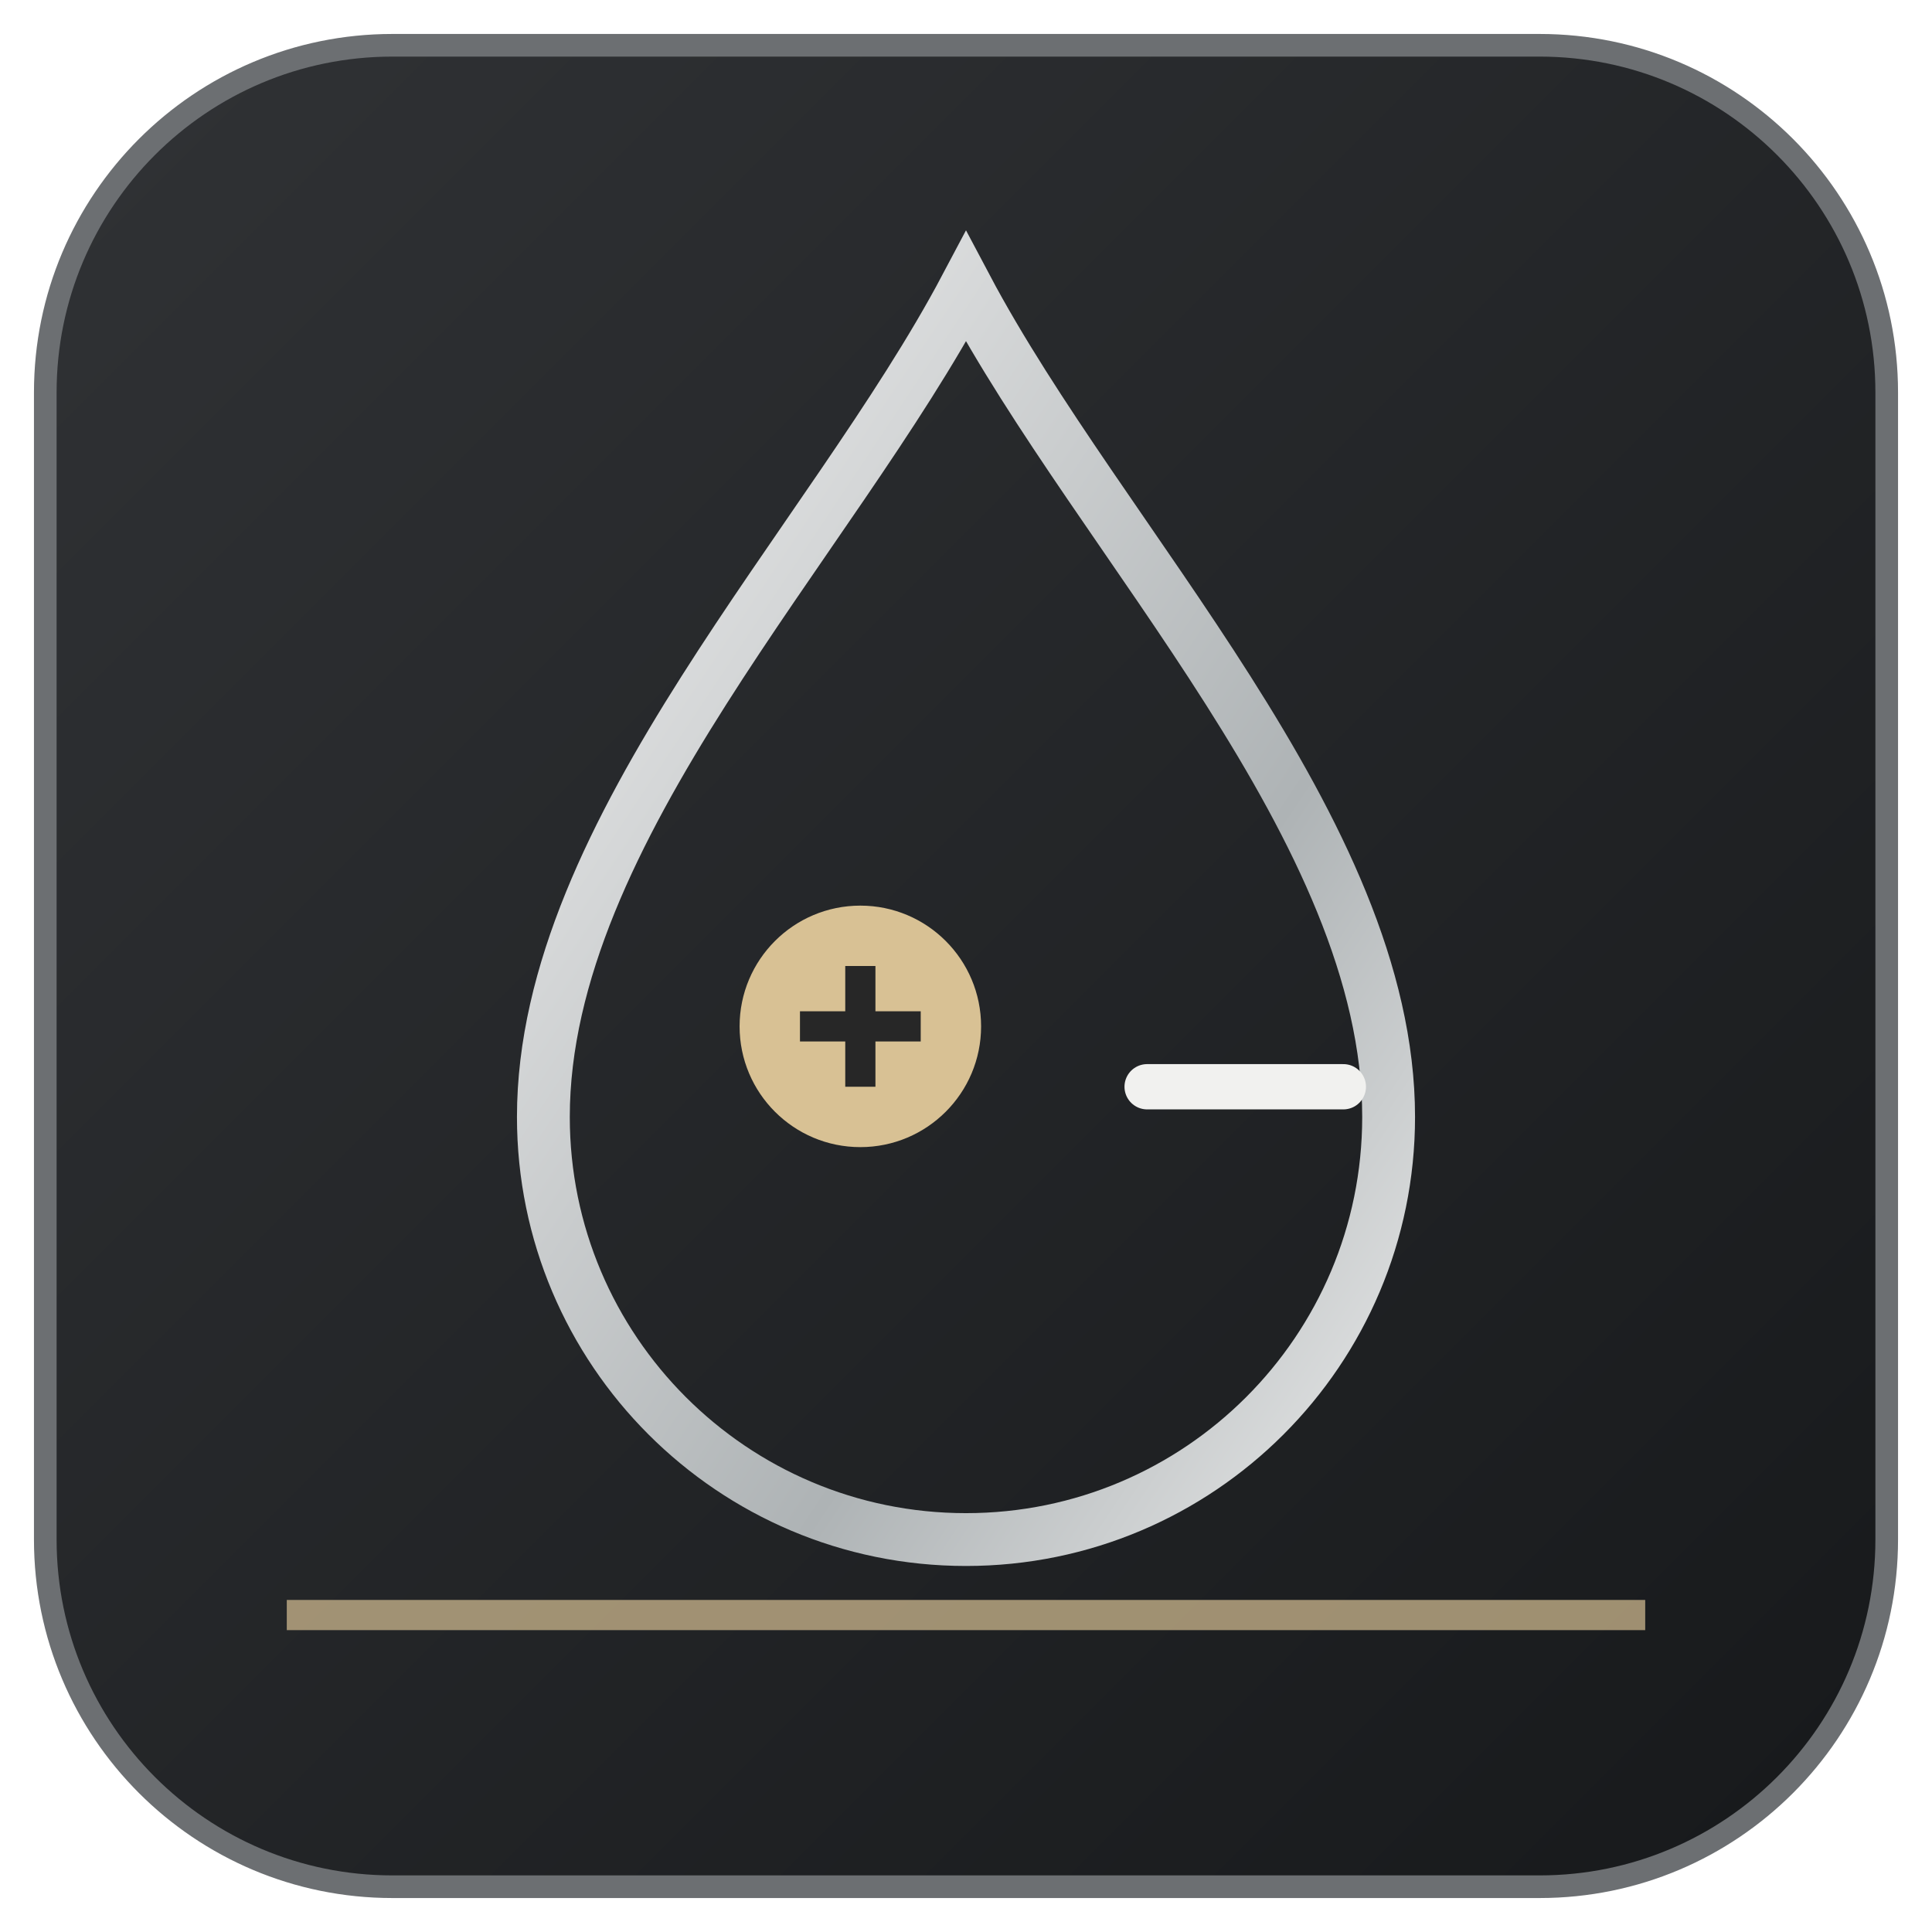
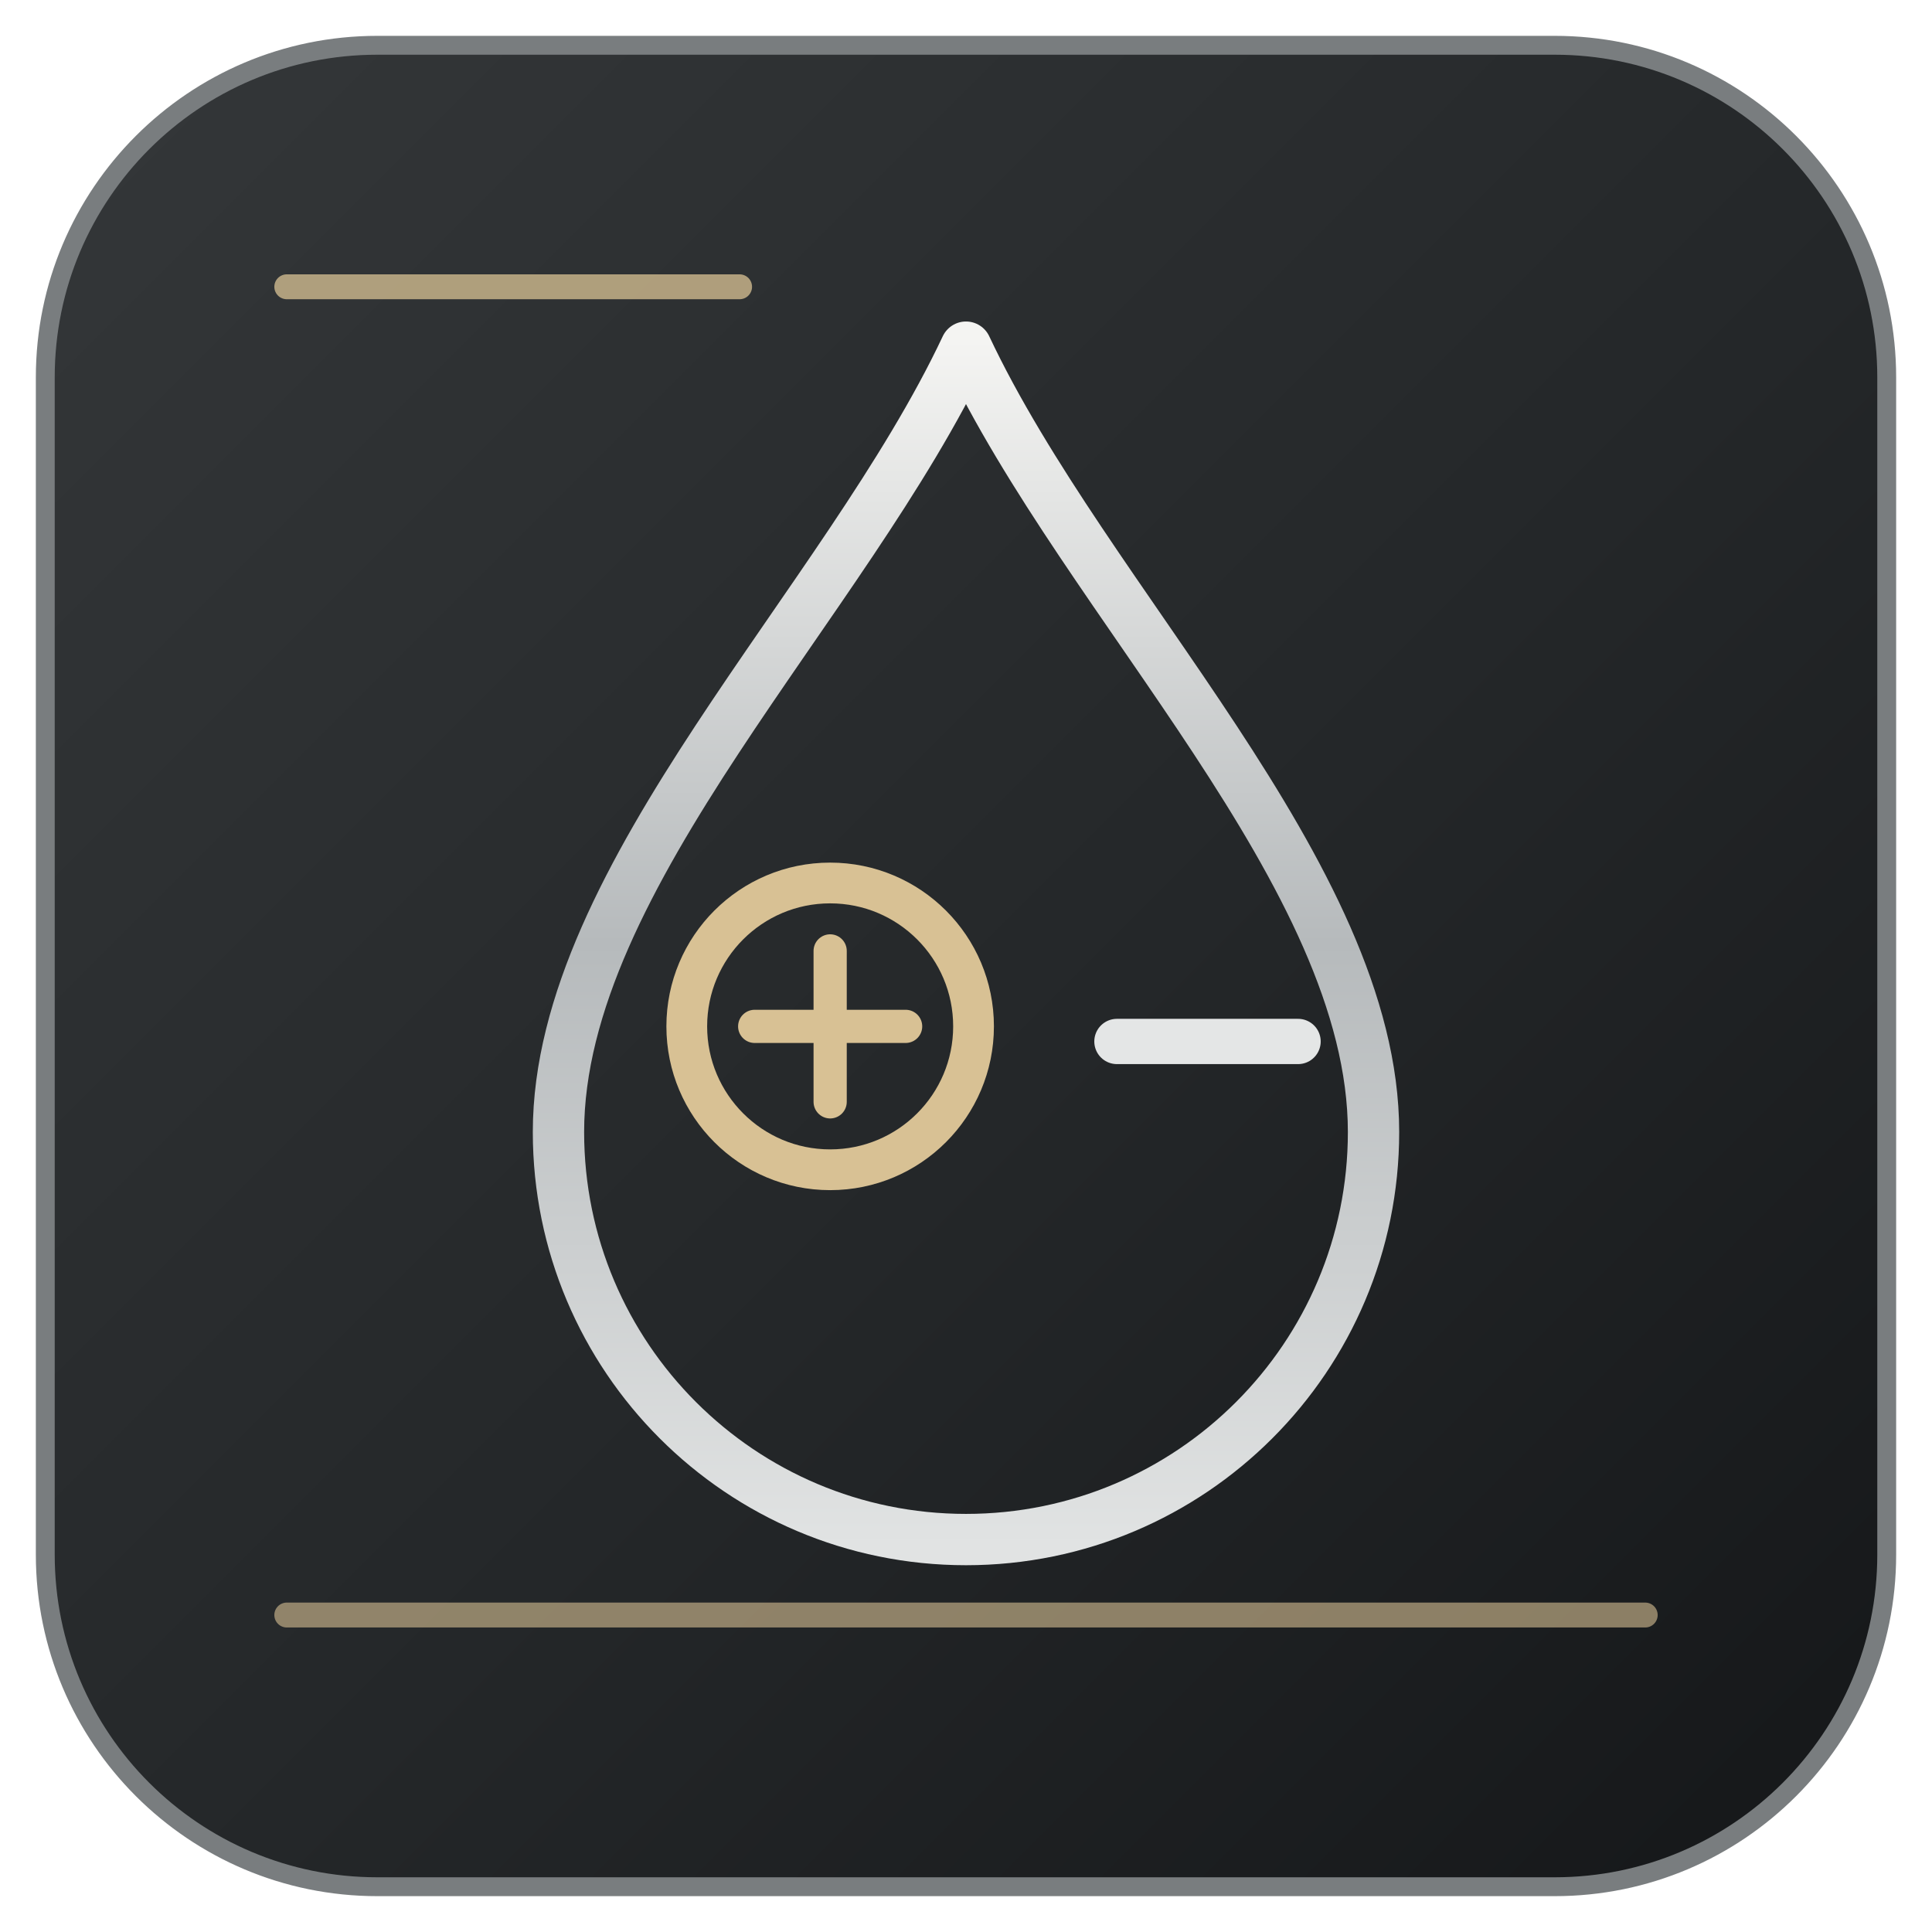
<svg xmlns="http://www.w3.org/2000/svg" viewBox="0 0 128 128" width="128" height="128" role="img" aria-labelledby="t d">
  <defs>
-     <linearGradient id="panel" x1="0" x2="1" y1="0" y2="1">
-       <stop stop-color="#303235" />
-       <stop offset="1" stop-color="#17191B" />
+     <linearGradient id="panel" x1="0" y1="0" x2="1" y2="1">
+       <stop stop-color="#343739" />
+       <stop offset=".55" stop-color="#242729" />
+       <stop offset="1" stop-color="#151719" />
    </linearGradient>
-     <linearGradient id="silver" x1="0" x2="1" y1="0" y2="1">
-       <stop stop-color="#F0F0F0" />
-       <stop offset=".65" stop-color="#AEB3B5" />
-       <stop offset="1" stop-color="#E8E9E9" />
+     <linearGradient id="metal" x1="0" y1="0" x2="0" y2="1">
+       <stop stop-color="#F4F4F2" />
+       <stop offset=".5" stop-color="#B6BABC" />
+       <stop offset="1" stop-color="#E1E3E3" />
    </linearGradient>
  </defs>
-   <rect x="3" y="3" width="122" height="122" rx="23" fill="url(#panel)" stroke="#6C6F72" stroke-width="1.5" />
-   <path d="M19 107H109" stroke="#D8C194" stroke-width="2" stroke-opacity=".7" />
-   <path d="M64 19C55 36 36 55 36 74A28 28 0 0 0 92 74C92 55 73 36 64 19Z" fill="none" stroke="url(#silver)" stroke-width="3.5" />
-   <circle cx="57" cy="68" r="8" fill="#D8C194" />
-   <path d="M57 64v8m-4-4h8" stroke="#272727" stroke-width="2" />
-   <path d="M76 72h13" stroke="#F1F1EF" stroke-width="3" stroke-linecap="round" />
+   <rect x="3" y="3" width="122" height="122" rx="22" fill="url(#panel)" stroke="#797D7F" stroke-width="1.25" />
+   <path d="M19 19h30" fill="none" stroke="#D8C194" stroke-width="1.65" stroke-linecap="round" stroke-opacity=".76" />
+   <path d="M19 107h90" fill="none" stroke="#D8C194" stroke-width="1.65" stroke-linecap="round" stroke-opacity=".6" />
+   <path d="M64 23C56 40 37 58 37 75a27 27 0 0 0 54 0c0-17-19-35-27-52Z" fill="none" stroke="url(#metal)" stroke-width="3.4" stroke-linejoin="round" />
+   <circle cx="55" cy="68" r="9.5" fill="none" stroke="#D8C194" stroke-width="2.7" />
+   <path d="M55 63v10m-5-5h10" stroke="#D8C194" stroke-width="2.2" stroke-linecap="round" />
+   <path d="M74 69h12" stroke="#E4E6E6" stroke-width="3" stroke-linecap="round" />
</svg>
